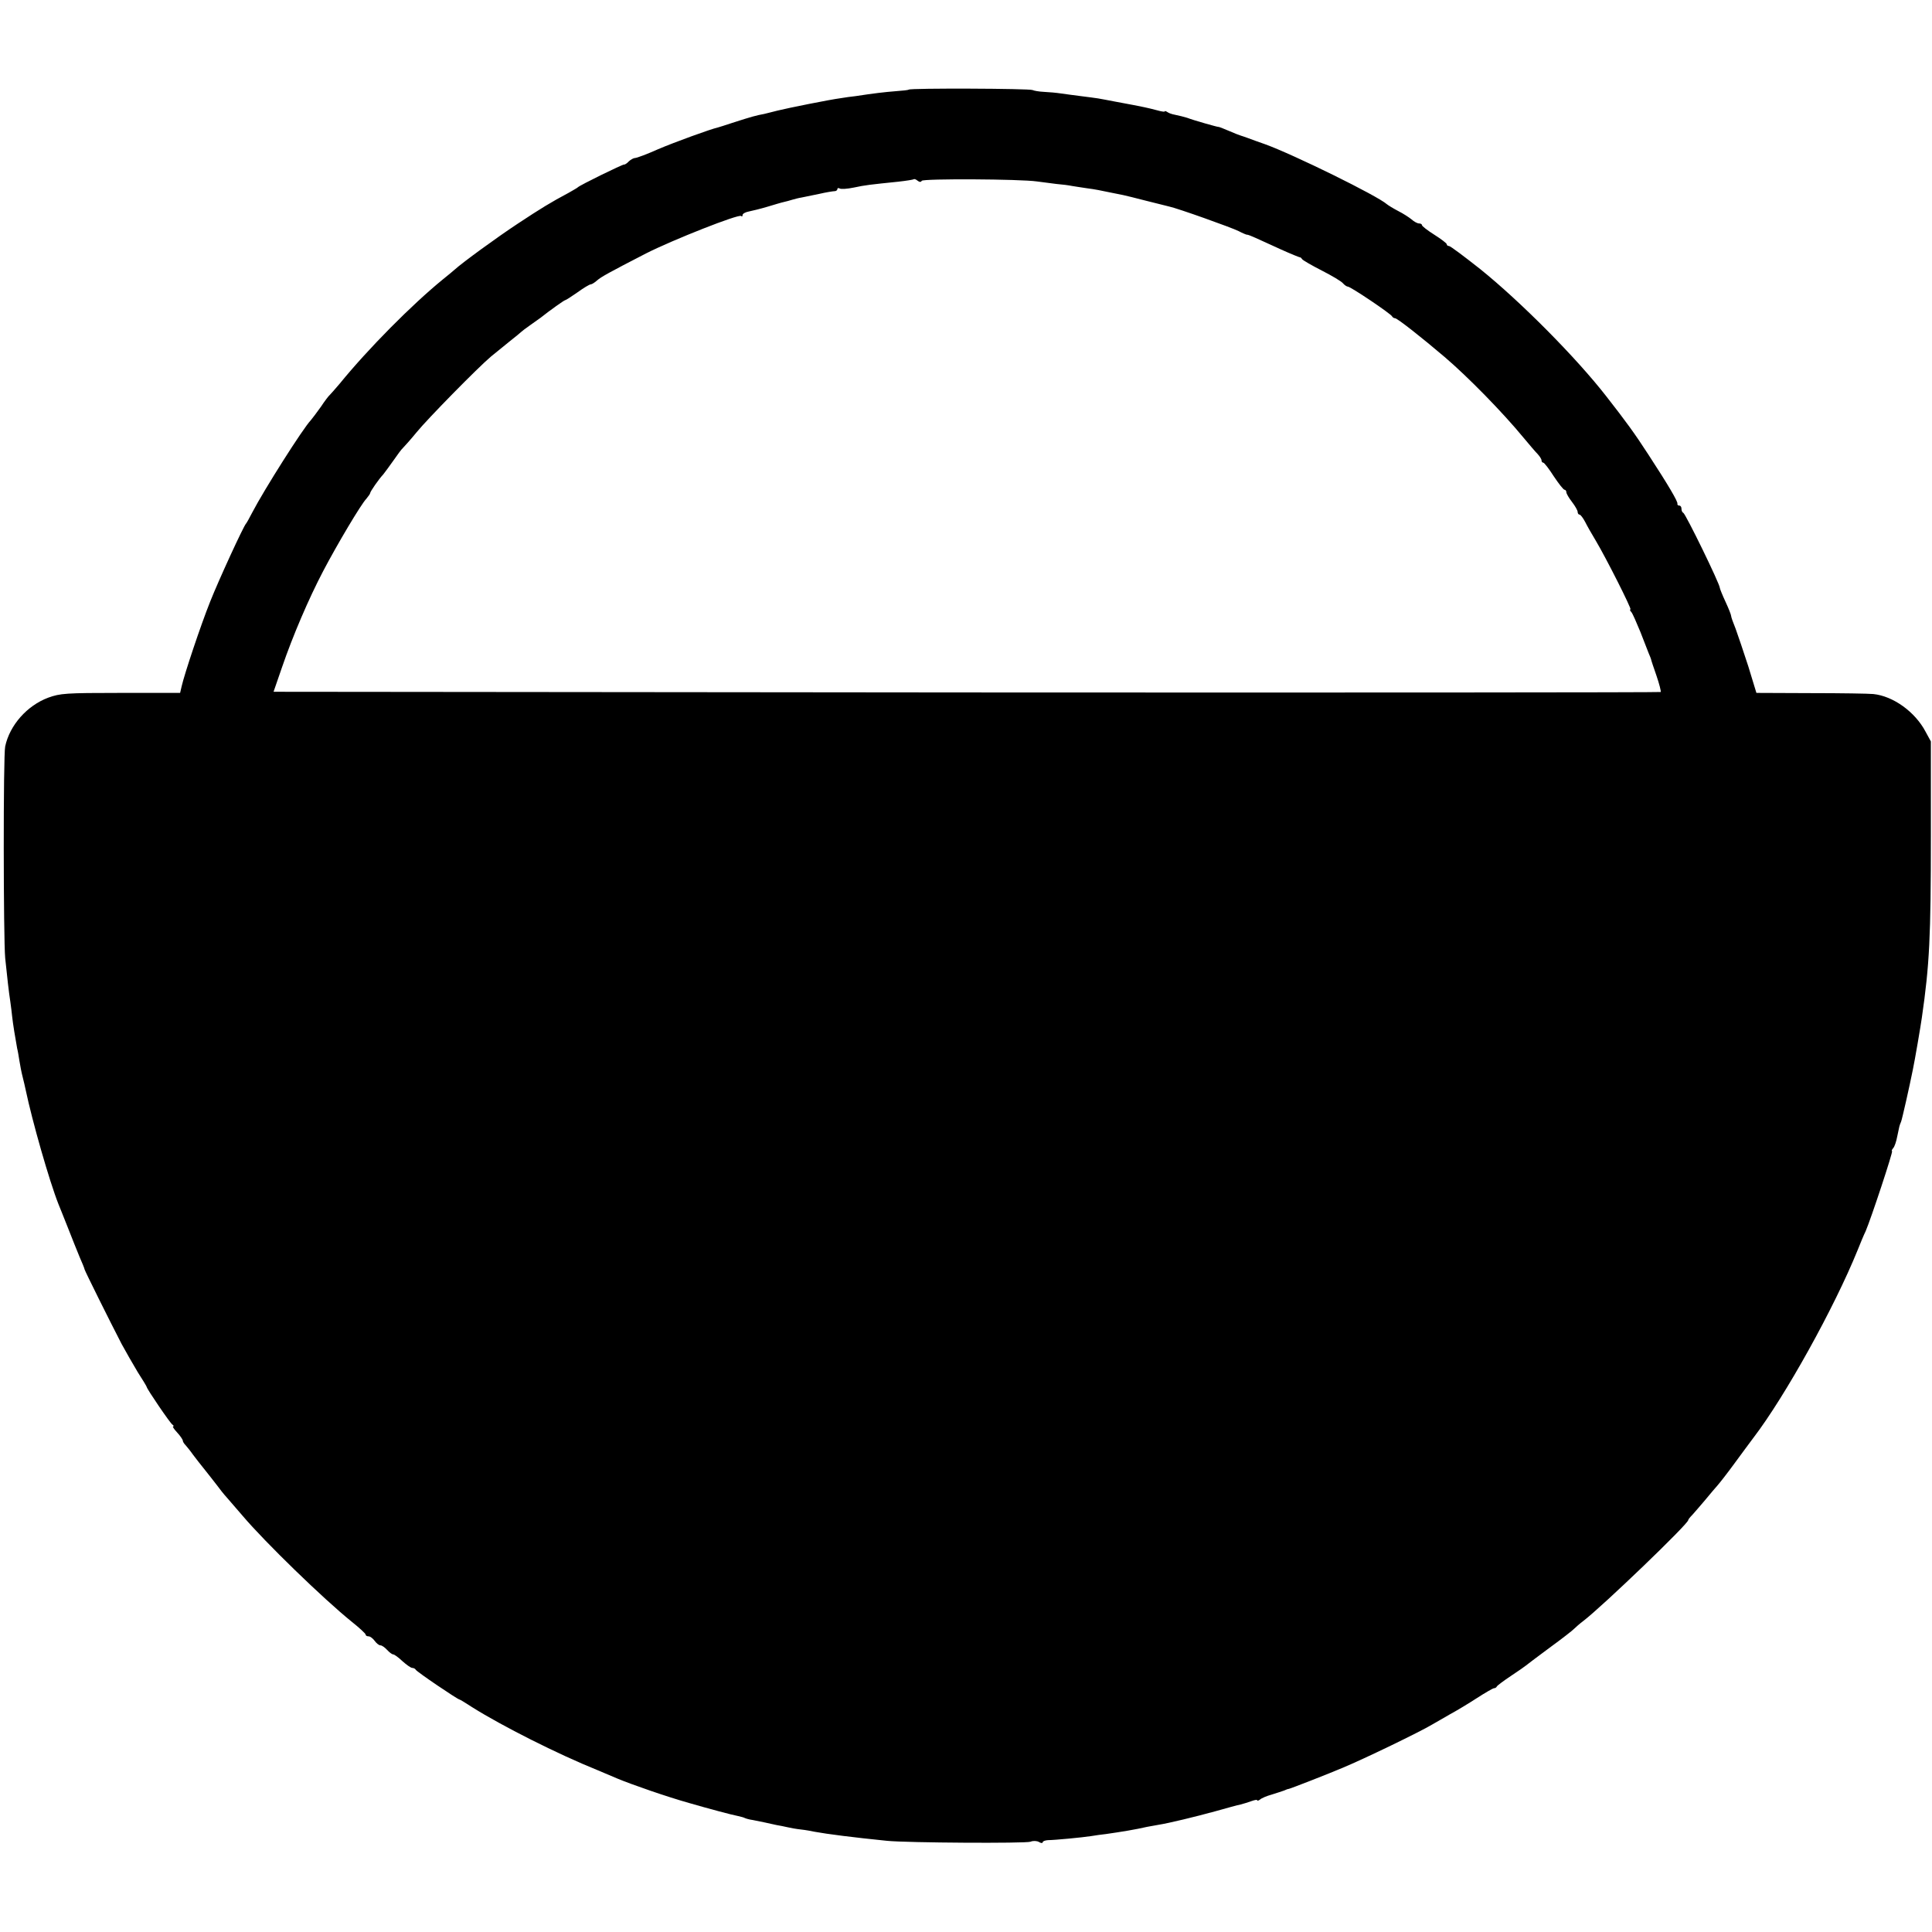
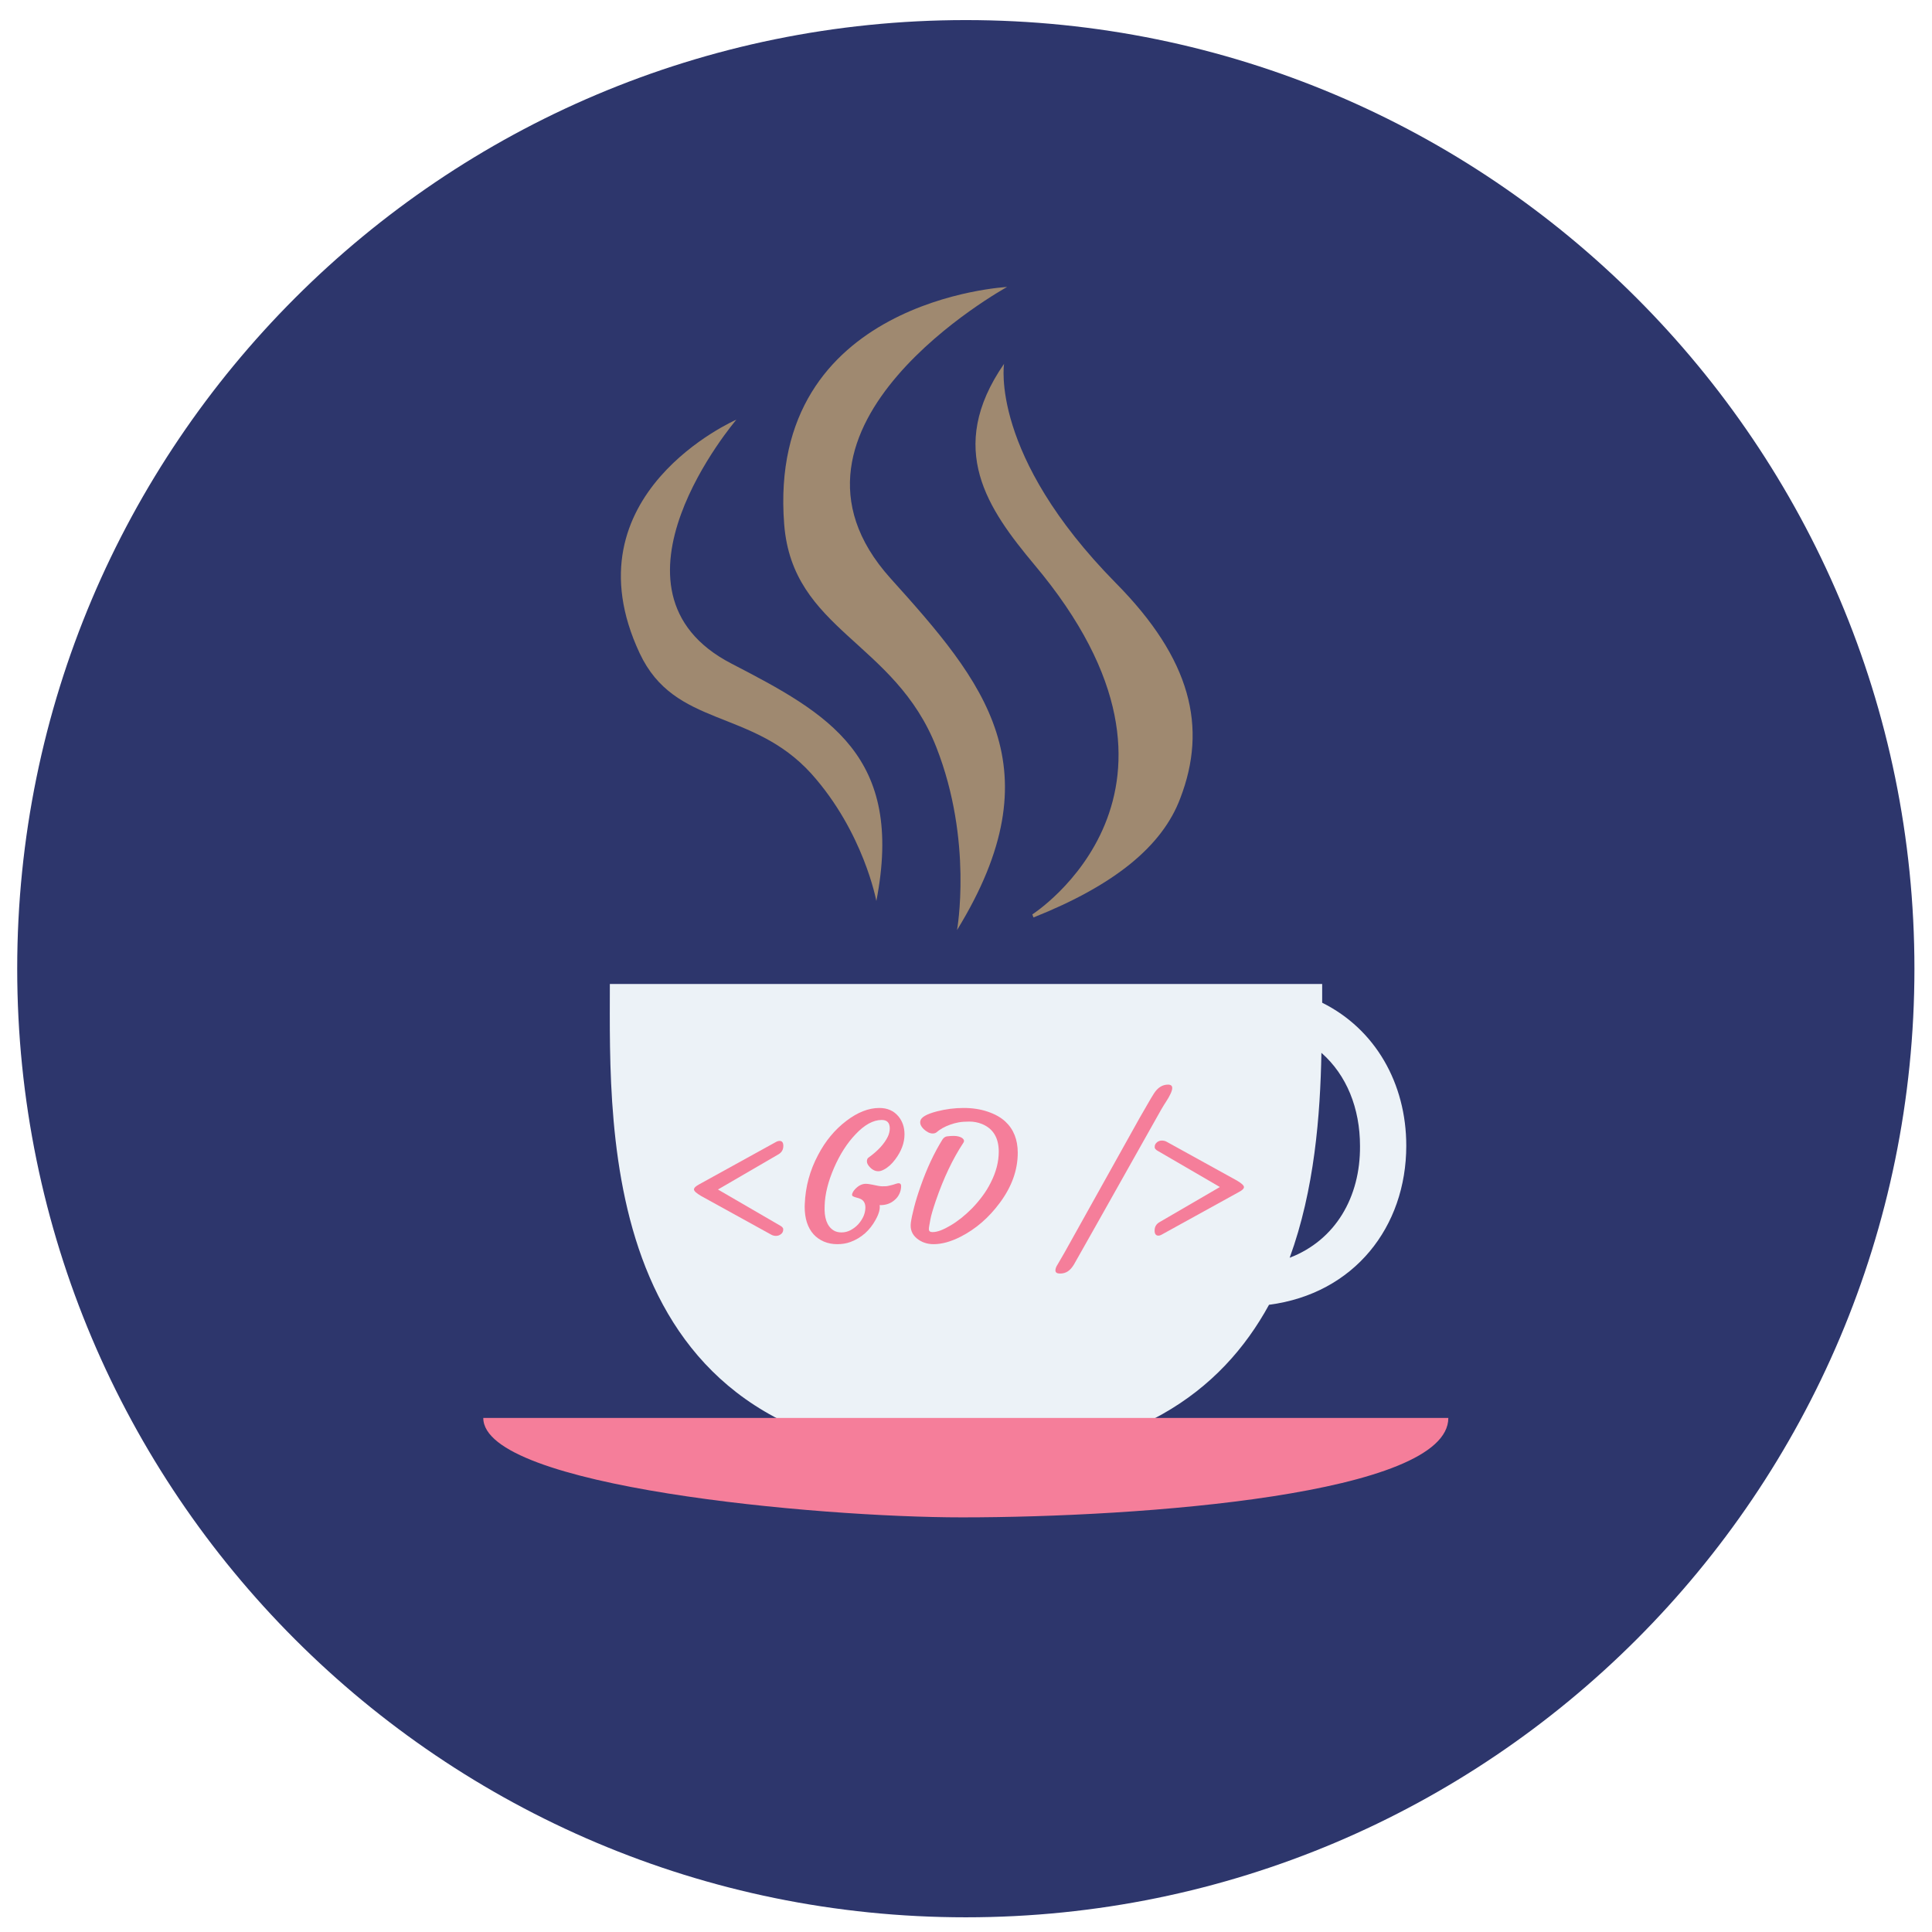
- <svg xmlns="http://www.w3.org/2000/svg" version="1.0" width="856pt" height="856pt" viewBox="0 0 856 856" preserveAspectRatio="xMidYMid meet">
-   <g transform="translate(0,856) scale(0.1,-0.1)" fill="#000000" stroke="none">
-     <path d="M4027 8163 c-2 -2 -28 -5 -58 -7 -50 -4 -94 -9 -179 -22 -19 -2 -48 -6 -65 -9 -47 -6 -236 -44 -280 -55 -22 -6 -49 -12 -60 -15 -34 -6 -58 -13 -130 -36 -38 -13 -72 -23 -75 -24 -29 -6 -194 -66 -264 -96 -49 -22 -95 -39 -102 -39 -7 0 -19 -7 -28 -15 -8 -9 -18 -15 -21 -14 -7 1 -197 -92 -205 -101 -3 -3 -21 -13 -40 -24 -79 -42 -123 -69 -226 -137 -94 -62 -246 -173 -280 -204 -6 -5 -29 -25 -52 -43 -136 -111 -329 -305 -457 -462 -21 -25 -41 -47 -44 -50 -4 -3 -22 -26 -39 -52 -18 -25 -38 -52 -45 -60 -34 -35 -207 -308 -259 -408 -13 -25 -25 -47 -28 -50 -11 -11 -121 -250 -159 -346 -42 -105 -114 -321 -126 -374 l-7 -30 -263 0 c-245 0 -268 -2 -321 -21 -94 -35 -171 -122 -191 -216 -9 -39 -8 -852 0 -938 9 -87 16 -150 23 -195 3 -19 6 -48 8 -65 3 -29 14 -97 22 -140 3 -11 7 -36 10 -55 3 -19 9 -51 14 -70 5 -19 11 -46 14 -60 29 -138 104 -401 145 -505 5 -11 23 -58 42 -105 18 -47 42 -105 52 -130 11 -25 21 -49 22 -55 3 -10 109 -224 164 -330 18 -33 50 -89 71 -124 22 -34 40 -64 40 -66 0 -8 104 -161 114 -167 6 -4 7 -8 3 -8 -4 0 4 -12 18 -27 14 -15 25 -32 25 -36 0 -5 6 -14 13 -21 6 -7 21 -25 32 -41 11 -15 34 -44 50 -64 17 -21 41 -52 55 -70 13 -18 33 -43 45 -56 11 -13 42 -49 70 -81 100 -118 359 -369 483 -469 34 -27 62 -53 62 -57 0 -5 6 -8 13 -8 7 0 19 -9 27 -20 8 -11 19 -20 26 -20 6 0 19 -9 29 -20 10 -11 22 -20 27 -20 5 0 23 -13 41 -30 18 -16 37 -30 44 -30 6 0 13 -4 15 -8 3 -8 186 -132 194 -132 2 0 27 -15 56 -34 132 -83 377 -207 558 -280 36 -15 74 -31 85 -36 62 -26 220 -81 320 -109 79 -23 191 -53 214 -57 14 -3 28 -7 31 -9 4 -2 20 -7 36 -9 16 -3 40 -8 54 -11 14 -3 36 -8 50 -11 14 -2 36 -7 50 -10 13 -3 40 -8 60 -10 19 -2 46 -7 60 -10 54 -10 171 -25 320 -40 90 -9 613 -12 636 -4 11 5 28 4 37 -1 9 -6 17 -6 17 -1 0 4 10 8 23 9 29 0 154 12 192 18 17 3 46 7 65 9 70 10 131 20 183 32 16 3 38 7 50 9 45 7 165 36 252 60 50 14 100 28 112 30 12 3 34 10 48 15 14 5 25 7 25 4 0 -4 6 -2 13 3 6 6 30 16 52 22 22 7 47 15 55 18 8 4 17 7 20 7 10 2 179 68 240 94 96 40 342 159 395 191 17 10 53 30 80 46 28 15 81 47 118 71 37 24 72 44 76 44 5 0 11 3 13 8 2 4 30 25 63 47 33 22 62 42 65 45 3 3 50 38 105 79 55 40 105 79 110 85 6 6 24 22 40 34 85 65 465 430 465 447 0 3 8 13 18 23 9 10 35 40 57 66 22 27 47 56 55 65 8 9 42 52 74 96 32 44 71 96 85 115 140 183 358 576 461 830 12 30 28 69 36 85 24 56 123 355 117 355 -3 0 -1 6 5 13 6 6 14 30 18 52 10 48 9 46 17 65 5 13 37 155 52 230 9 42 35 195 40 231 34 235 40 357 40 804 l0 420 -24 44 c-46 87 -143 157 -231 166 -19 2 -144 4 -276 4 l-242 1 -36 118 c-21 64 -46 139 -56 166 -11 27 -20 52 -20 57 0 5 -11 33 -25 63 -14 30 -25 58 -25 61 0 18 -152 329 -162 333 -5 2 -8 10 -8 18 0 8 -4 14 -10 14 -5 0 -9 3 -8 8 3 9 -40 82 -128 217 -63 97 -98 145 -187 259 -133 171 -380 420 -559 564 -71 56 -132 102 -138 102 -5 0 -10 3 -10 8 0 4 -25 23 -55 42 -30 19 -55 38 -55 43 0 4 -6 7 -13 7 -7 0 -22 8 -33 18 -11 9 -37 26 -59 37 -21 11 -44 25 -50 30 -41 37 -413 220 -540 266 -27 9 -61 22 -75 27 -14 5 -28 10 -32 11 -4 1 -28 10 -53 21 -25 11 -46 19 -48 18 -2 -1 -109 29 -137 40 -13 4 -32 9 -65 16 -5 1 -16 5 -22 9 -7 5 -13 6 -13 3 0 -2 -15 0 -32 5 -18 5 -44 11 -58 14 -14 3 -36 7 -50 10 -14 3 -50 9 -80 15 -30 6 -64 12 -75 14 -11 2 -45 6 -75 10 -30 4 -71 9 -90 12 -19 3 -53 6 -75 7 -22 1 -44 5 -50 8 -11 7 -542 9 -548 2z m57 -404 c7 10 436 8 511 -3 22 -3 60 -8 85 -11 25 -2 56 -6 70 -9 14 -2 43 -7 65 -10 38 -5 58 -9 115 -21 14 -3 34 -7 45 -9 11 -2 58 -14 105 -26 47 -12 92 -23 100 -25 35 -7 279 -94 308 -109 17 -9 34 -16 37 -16 3 1 20 -6 38 -14 17 -8 68 -31 112 -51 44 -20 82 -35 84 -35 2 1 7 -3 10 -8 3 -5 43 -28 88 -51 45 -23 87 -48 93 -56 7 -8 17 -15 22 -15 12 0 192 -121 196 -132 2 -4 8 -8 13 -8 10 0 119 -86 220 -172 102 -87 256 -244 349 -357 25 -30 53 -63 63 -73 9 -10 17 -22 17 -28 0 -5 3 -10 8 -10 4 0 25 -27 46 -60 22 -33 43 -60 48 -60 4 0 8 -5 8 -11 0 -6 11 -25 25 -43 14 -18 25 -38 25 -44 0 -7 4 -12 8 -12 5 0 16 -15 25 -32 9 -18 30 -55 47 -83 46 -77 161 -305 154 -305 -4 0 -2 -6 4 -12 6 -7 23 -47 40 -88 16 -41 33 -84 37 -95 5 -11 9 -22 10 -25 0 -3 11 -36 24 -73 13 -38 21 -70 19 -73 -3 -2 -1386 -3 -3075 -2 l-3071 3 38 110 c47 137 117 301 182 425 62 118 167 295 191 320 9 11 17 22 17 25 0 7 39 63 58 83 6 7 26 35 44 60 18 26 37 52 43 57 6 6 34 37 61 70 48 59 271 286 329 335 17 14 53 43 80 65 28 22 52 42 55 45 3 3 21 17 40 30 19 14 40 28 45 32 40 32 105 78 109 78 3 0 28 16 55 35 26 19 53 35 58 35 5 0 18 8 29 18 17 15 53 35 216 119 118 60 412 176 422 166 3 -4 6 -2 6 4 0 6 12 13 28 16 15 3 52 12 82 21 30 9 63 19 73 21 10 2 27 7 37 10 10 3 29 8 42 10 13 3 48 10 78 16 30 7 61 12 68 12 6 0 12 4 12 9 0 5 5 6 10 3 6 -4 34 -2 63 4 51 11 71 13 197 26 36 4 67 9 69 11 2 2 10 -1 17 -7 8 -6 14 -7 18 0z" />
+ <svg xmlns="http://www.w3.org/2000/svg" xmlns:xlink="http://www.w3.org/1999/xlink" width="500" height="500" version="1.2" viewBox="0 0 375 375">
+   <defs>
+     <g>
+       <symbol id="glyph0-0" overflow="visible">
+         <path style="stroke:none" d="M 4.438 0.297 C 3.645 0.297 3.02 0.098 2.562 -0.297 C 2.113 -0.703 1.891 -1.172 1.891 -1.703 C 1.891 -2.234 1.961 -2.703 2.109 -3.109 C 2.266 -3.523 2.461 -4.129 2.703 -4.922 L 7.938 -22.969 L 8.938 -26.109 C 9.406 -27.555 9.75 -28.469 9.969 -28.844 C 10.188 -29.227 10.406 -29.523 10.625 -29.734 C 11.125 -30.211 11.738 -30.453 12.469 -30.453 L 32.031 -30.453 C 33.02 -30.453 33.641 -30.086 33.891 -29.359 C 33.961 -29.141 34 -28.883 34 -28.594 C 34 -28.301 33.938 -27.977 33.812 -27.625 C 33.688 -27.27 33.508 -26.688 33.281 -25.875 L 27.875 -7.266 L 26.859 -4.047 C 26.336 -2.492 25.969 -1.551 25.75 -1.219 C 25.539 -0.883 25.316 -0.613 25.078 -0.406 C 24.535 0.062 23.895 0.297 23.156 0.297 Z M 9.172 -6.281 C 9.316 -6.164 9.477 -6.07 9.656 -6 C 9.832 -5.926 10.051 -5.891 10.312 -5.891 C 10.57 -5.891 10.941 -6.066 11.422 -6.422 C 11.91 -6.773 12.41 -7.211 12.922 -7.734 C 13.816 -8.672 14.691 -9.758 15.547 -11 C 16.234 -9.25 16.941 -7.957 17.672 -7.125 C 18.398 -6.289 19.219 -5.875 20.125 -5.875 C 21.27 -5.875 22.242 -6.316 23.047 -7.203 C 23.578 -7.785 23.844 -8.305 23.844 -8.766 C 23.844 -9.223 23.727 -9.453 23.5 -9.453 C 23.383 -9.453 23.266 -9.422 23.141 -9.359 L 22.734 -9.156 C 22.305 -8.945 21.879 -8.844 21.453 -8.844 C 21.035 -8.844 20.672 -9.008 20.359 -9.344 C 20.047 -9.676 19.766 -10.109 19.516 -10.641 C 19.273 -11.18 19.051 -11.789 18.844 -12.469 L 18.266 -14.469 C 19.461 -16.094 21.125 -17.812 23.25 -19.625 C 24.531 -20.727 25.633 -21.484 26.562 -21.891 L 27 -22.094 C 27.094 -22.125 27.176 -22.195 27.25 -22.312 C 27.32 -22.438 27.305 -22.578 27.203 -22.734 C 27.109 -22.898 26.945 -23.039 26.719 -23.156 C 26.25 -23.406 25.766 -23.531 25.266 -23.531 C 24.773 -23.531 24.332 -23.453 23.938 -23.297 C 23.539 -23.148 23.082 -22.898 22.562 -22.547 C 22.051 -22.191 21.555 -21.789 21.078 -21.344 C 19.891 -20.258 18.891 -19.07 18.078 -17.781 L 17.516 -16.859 C 17.191 -18.828 17.051 -20.203 17.094 -20.984 C 17.133 -21.766 17.156 -22.305 17.156 -22.609 C 17.156 -22.91 17.117 -23.141 17.047 -23.297 C 16.984 -23.453 16.805 -23.531 16.516 -23.531 C 16.234 -23.531 15.898 -23.453 15.516 -23.297 C 15.141 -23.148 14.785 -22.938 14.453 -22.656 C 13.723 -22 13.336 -21.223 13.297 -20.328 C 13.211 -18.492 13.66 -16.207 14.641 -13.469 C 13.441 -11.688 11.914 -10.035 10.062 -8.516 L 8.953 -7.625 C 8.766 -7.477 8.672 -7.316 8.672 -7.141 C 8.672 -6.973 8.719 -6.816 8.812 -6.672 C 8.906 -6.535 9.023 -6.406 9.172 -6.281 Z M 9.172 -6.281" />
+       </symbol>
+       <symbol id="glyph0-1" overflow="visible">
+         <path style="stroke:none" d="M 18.891 -19.875 C 19.379 -19.875 19.625 -19.551 19.625 -18.906 C 19.625 -18.188 19.316 -17.645 18.703 -17.281 L 6.938 -10.438 L 19.016 -3.422 C 19.41 -3.203 19.609 -2.969 19.609 -2.719 C 19.609 -2.477 19.566 -2.285 19.484 -2.141 C 19.41 -2.004 19.312 -1.891 19.188 -1.797 C 18.906 -1.555 18.582 -1.438 18.219 -1.438 C 17.863 -1.438 17.551 -1.516 17.281 -1.672 L 3.656 -9.188 C 2.738 -9.727 2.281 -10.148 2.281 -10.453 C 2.281 -10.754 2.625 -11.086 3.312 -11.453 L 18.297 -19.719 C 18.504 -19.82 18.703 -19.875 18.891 -19.875 Z M 18.891 -19.875" />
+       </symbol>
+       <symbol id="glyph0-2" overflow="visible">
+         <path style="stroke:none" d="M 1.734 -7.078 L 1.75 -7.578 C 1.875 -10.953 2.734 -14.133 4.328 -17.125 C 5.742 -19.844 7.578 -22.055 9.828 -23.766 C 12.016 -25.43 14.145 -26.266 16.219 -26.266 C 17.789 -26.266 19.031 -25.719 19.938 -24.625 C 20.719 -23.676 21.109 -22.516 21.109 -21.141 C 21.109 -19.504 20.508 -17.883 19.312 -16.281 C 18.613 -15.352 17.875 -14.691 17.094 -14.297 C 16.707 -14.086 16.352 -13.984 16.031 -13.984 C 15.719 -13.984 15.426 -14.051 15.156 -14.188 C 14.883 -14.32 14.648 -14.492 14.453 -14.703 C 14.023 -15.141 13.812 -15.531 13.812 -15.875 C 13.812 -16.227 13.906 -16.473 14.094 -16.609 C 15.938 -17.93 17.195 -19.297 17.875 -20.703 C 18.125 -21.242 18.25 -21.773 18.25 -22.297 C 18.25 -23.391 17.727 -23.938 16.688 -23.938 C 15.039 -23.938 13.344 -23.004 11.594 -21.141 C 9.957 -19.422 8.57 -17.258 7.438 -14.656 C 6.281 -11.988 5.672 -9.539 5.609 -7.312 C 5.492 -4.938 6.055 -3.344 7.297 -2.531 C 7.723 -2.25 8.25 -2.109 8.875 -2.109 C 9.508 -2.109 10.109 -2.258 10.672 -2.562 C 11.242 -2.875 11.738 -3.258 12.156 -3.719 C 13.039 -4.727 13.492 -5.781 13.516 -6.875 C 13.535 -7.695 13.242 -8.266 12.641 -8.578 C 12.391 -8.703 12.117 -8.797 11.828 -8.859 C 11.547 -8.93 11.312 -9.016 11.125 -9.109 C 10.938 -9.203 10.883 -9.379 10.969 -9.641 C 11.062 -9.91 11.234 -10.188 11.484 -10.469 C 12.141 -11.188 12.852 -11.547 13.625 -11.547 C 13.883 -11.547 14.273 -11.492 14.797 -11.391 C 15.766 -11.172 16.414 -11.062 16.75 -11.062 C 17.094 -11.062 17.363 -11.066 17.562 -11.078 C 17.758 -11.098 17.957 -11.133 18.156 -11.188 C 18.613 -11.281 19.047 -11.398 19.453 -11.547 C 20.117 -11.773 20.453 -11.629 20.453 -11.109 C 20.453 -10.586 20.344 -10.094 20.125 -9.625 C 19.914 -9.164 19.625 -8.773 19.25 -8.453 C 18.457 -7.723 17.469 -7.375 16.281 -7.406 C 16.406 -6.664 16.145 -5.719 15.5 -4.562 C 14.363 -2.477 12.734 -1.039 10.609 -0.25 C 9.848 0.031 9 0.172 8.062 0.172 C 7.125 0.172 6.258 0.004 5.469 -0.328 C 4.688 -0.66 4.016 -1.133 3.453 -1.75 C 2.305 -3.039 1.734 -4.816 1.734 -7.078 Z M 1.734 -7.078" />
+       </symbol>
+       <symbol id="glyph0-3" overflow="visible">
+         <path style="stroke:none" d="M 1.656 -3.984 C 1.75 -4.711 1.961 -5.723 2.297 -7.016 C 2.629 -8.305 3.055 -9.68 3.578 -11.141 C 4.754 -14.504 6.156 -17.5 7.781 -20.125 C 8.008 -20.477 8.297 -20.688 8.641 -20.75 C 9.141 -20.812 9.578 -20.844 9.953 -20.844 C 10.328 -20.844 10.664 -20.801 10.969 -20.719 C 11.27 -20.633 11.504 -20.523 11.672 -20.391 C 12.004 -20.109 12.062 -19.812 11.844 -19.5 C 9.801 -16.414 8.02 -12.664 6.5 -8.25 C 5.926 -6.551 5.582 -5.375 5.469 -4.719 C 5.352 -4.062 5.27 -3.609 5.219 -3.359 C 5.176 -3.117 5.156 -2.91 5.156 -2.734 C 5.156 -2.359 5.391 -2.172 5.859 -2.172 C 6.328 -2.172 6.852 -2.281 7.438 -2.5 C 8.031 -2.727 8.66 -3.039 9.328 -3.438 C 10.004 -3.832 10.707 -4.316 11.438 -4.891 C 12.164 -5.473 12.879 -6.117 13.578 -6.828 C 14.273 -7.547 14.93 -8.32 15.547 -9.156 C 16.172 -9.988 16.711 -10.867 17.172 -11.797 C 18.203 -13.816 18.719 -15.812 18.719 -17.781 C 18.719 -20.488 17.617 -22.285 15.422 -23.172 C 14.648 -23.473 13.848 -23.625 13.016 -23.625 C 12.191 -23.625 11.492 -23.57 10.922 -23.469 C 10.348 -23.363 9.797 -23.211 9.266 -23.016 C 8.203 -22.641 7.301 -22.129 6.562 -21.484 C 6.375 -21.367 6.145 -21.312 5.875 -21.312 C 5.602 -21.312 5.312 -21.391 5 -21.547 C 4.695 -21.711 4.422 -21.91 4.172 -22.141 C 3.609 -22.691 3.383 -23.223 3.5 -23.734 C 3.613 -24.453 4.691 -25.078 6.734 -25.609 C 8.441 -26.047 10.16 -26.266 11.891 -26.266 C 13.629 -26.266 15.191 -26.023 16.578 -25.547 C 17.973 -25.078 19.109 -24.441 19.984 -23.641 C 21.598 -22.141 22.406 -20.117 22.406 -17.578 C 22.406 -14.223 21.25 -10.988 18.938 -7.875 C 16.801 -4.977 14.266 -2.781 11.328 -1.281 C 9.422 -0.312 7.672 0.172 6.078 0.172 C 4.828 0.172 3.75 -0.191 2.844 -0.922 C 1.883 -1.703 1.488 -2.723 1.656 -3.984 Z M 1.656 -3.984" />
+       </symbol>
+       <symbol id="glyph0-4" overflow="visible">
+         <path style="stroke:none" />
+       </symbol>
+       <symbol id="glyph0-5" overflow="visible">
+         <path style="stroke:none" d="M 0.906 4.094 C 0.539 4.707 0.145 5.156 -0.281 5.438 C -0.707 5.727 -1.219 5.875 -1.812 5.875 C -2.406 5.875 -2.703 5.672 -2.703 5.266 C -2.703 4.93 -2.566 4.555 -2.297 4.141 L -0.969 1.859 L 13.594 -24.25 L 15.234 -27.094 C 15.691 -27.895 16.078 -28.539 16.391 -29.031 C 17.129 -30.207 18.051 -30.797 19.156 -30.797 C 19.695 -30.797 19.969 -30.578 19.969 -30.141 C 19.969 -29.586 19.547 -28.664 18.703 -27.375 C 18.504 -27.082 18.211 -26.609 17.828 -25.953 C 6.91 -6.535 1.27 3.477 0.906 4.094 Z M 0.906 4.094" />
+       </symbol>
+       <symbol id="glyph0-6" overflow="visible">
+         <path style="stroke:none" d="M 3.266 -1.484 C 2.766 -1.484 2.516 -1.812 2.516 -2.469 C 2.516 -3.188 2.828 -3.727 3.453 -4.094 L 15.188 -10.922 L 3.125 -17.938 C 2.727 -18.164 2.531 -18.398 2.531 -18.641 C 2.531 -18.879 2.566 -19.066 2.641 -19.203 C 2.723 -19.348 2.832 -19.477 2.969 -19.594 C 3.238 -19.82 3.551 -19.938 3.906 -19.938 C 4.27 -19.938 4.586 -19.859 4.859 -19.703 L 18.5 -12.172 C 19.406 -11.641 19.859 -11.219 19.859 -10.906 C 19.859 -10.602 19.516 -10.273 18.828 -9.922 L 3.844 -1.656 C 3.633 -1.539 3.441 -1.484 3.266 -1.484 Z M 3.266 -1.484" />
+       </symbol>
+     </g>
+     <clipPath id="clip1">
+       <path d="M 3.34 3.898 L 371.59 3.898 L 371.59 372.148 L 3.34 372.148 Z M 3.34 3.898" />
+     </clipPath>
+     <filter id="alpha" width="100%" height="100%" x="0%" y="0%" filterUnits="objectBoundingBox">
+       <feColorMatrix in="SourceGraphic" type="matrix" values="0 0 0 0 1 0 0 0 0 1 0 0 0 0 1 0 0 0 1 0" />
+     </filter>
+     <mask id="mask0">
+       <g filter="url(#alpha)">
+         <rect width="375" height="375" x="0" y="0" style="fill:#000;fill-opacity:.8;stroke:none" />
+       </g>
+     </mask>
+     <clipPath id="clip3">
+       <path d="M 1 1 L 44 1 L 44 109.559 L 1 109.559 Z M 1 1" />
+     </clipPath>
+     <clipPath id="clip2">
+       <rect width="45" height="110" x="0" y="0" />
+     </clipPath>
+     <g id="surface5" clip-path="url(#clip2)">
+       <g clip-path="url(#clip3)" clip-rule="nonzero">
+         <path style="stroke:none;fill-rule:nonzero;fill:#bb9e70;fill-opacity:1" d="M 28.555 44.141 C 4.066 19.277 6.887 1.617 6.887 1.617 C -4.543 18.164 3.844 29.891 12.746 40.578 C 49.781 84.586 12.375 108.484 12.375 108.484 L 12.598 109.078 C 28.258 102.844 37.609 95.273 41.098 85.922 C 46.367 72.195 43.25 58.984 28.555 44.141" />
+       </g>
+     </g>
+     <mask id="mask1">
+       <g filter="url(#alpha)">
+         <rect width="375" height="375" x="0" y="0" style="fill:#000;fill-opacity:.8;stroke:none" />
+       </g>
+     </mask>
+     <clipPath id="clip5">
+       <path d="M 1 1 L 44.84 1 L 44.84 126.719 L 1 126.719 Z M 1 1" />
+     </clipPath>
+     <clipPath id="clip4">
+       <rect width="45" height="127" x="0" y="0" />
+     </clipPath>
+     <g id="surface8" clip-path="url(#clip4)">
+       <g clip-path="url(#clip5)" clip-rule="nonzero">
+         <path style="stroke:none;fill-rule:nonzero;fill:#bb9e70;fill-opacity:1" d="M 34.758 126.527 C 54.125 94.984 40.027 78.438 21.844 58.25 C -4.727 28.715 44.48 1.699 44.48 1.699 C 44.48 1.699 -2.203 4.074 1.211 47.785 C 2.844 68.418 22.66 70.422 30.75 91.055 C 37.875 109.234 34.758 126.527 34.758 126.527" />
+       </g>
+     </g>
+     <mask id="mask2">
+       <g filter="url(#alpha)">
+         <rect width="375" height="375" x="0" y="0" style="fill:#000;fill-opacity:.8;stroke:none" />
+       </g>
+     </mask>
+     <clipPath id="clip7">
+       <path d="M 1 0.121 L 53 0.121 L 53 94 L 1 94 Z M 1 0.121" />
+     </clipPath>
+     <clipPath id="clip6">
+       <rect width="54" height="95" x="0" y="0" />
+     </clipPath>
+     <g id="surface11" clip-path="url(#clip6)">
+       <g clip-path="url(#clip7)" clip-rule="nonzero">
+         <path style="stroke:none;fill-rule:nonzero;fill:#bb9e70;fill-opacity:1" d="M 51.098 93.887 C 56.59 65.684 41.746 57.523 22.969 47.801 C -4.414 33.625 23.934 0.453 23.934 0.453 C 23.934 0.453 -9.312 14.922 5.16 45.797 C 11.988 60.344 26.902 56.41 38.48 69.172 C 48.648 80.527 51.098 93.887 51.098 93.887" />
+       </g>
+     </g>
+   </defs>
+   <g id="surface1">
+     <g clip-path="url(#clip1)" clip-rule="nonzero">
+       <path style="stroke:none;fill-rule:nonzero;fill:#2d366c;fill-opacity:1" d="M 3.34 188.023 C 3.34 86.348 85.789 3.898 187.465 3.898 C 289.137 3.898 371.59 86.348 371.59 188.023 C 371.59 289.695 289.137 372.148 187.465 372.148 C 85.789 372.148 3.34 289.695 3.34 188.023 Z M 3.34 188.023" />
+     </g>
+     <use mask="url(#mask0)" transform="matrix(1,0,0,1,188,69)" xlink:href="#surface5" />
+     <use mask="url(#mask1)" transform="matrix(1,0,0,1,151,54)" xlink:href="#surface8" />
+     <use mask="url(#mask2)" transform="matrix(1,0,0,1,119,81)" xlink:href="#surface11" />
+     <path style="stroke:none;fill-rule:nonzero;fill:#ecf2f7;fill-opacity:1" d="M 272.957 222.383 C 272.957 210.285 266.945 199.75 256.633 194.629 L 256.633 190.992 L 118.371 190.992 C 118.371 219.934 115.922 283.09 187.465 283.09 C 219.895 283.09 237.113 270.102 246.316 253.258 C 262.863 251.105 272.957 238.117 272.957 222.383 M 250.324 244.129 C 255.148 230.918 256.262 216.445 256.484 204.352 C 261.379 208.652 263.977 215.109 263.977 222.457 C 264.051 232.328 259.227 240.715 250.324 244.129" />
+     <path style="stroke:none;fill-rule:nonzero;fill:#f57e9a;fill-opacity:1" d="M 281.121 275.223 C 281.121 290.066 221.676 294.52 186.723 294.52 C 158.445 294.52 93.805 288.582 93.805 275.223 Z M 281.121 275.223" />
+     <g style="fill:#f57e9a;fill-opacity:1">
+       <use x="132.418" y="241.321" xlink:href="#glyph0-1" />
+     </g>
+     <g style="fill:#f57e9a;fill-opacity:1">
+       <use x="154.454" y="241.321" xlink:href="#glyph0-2" />
+     </g>
+     <g style="fill:#f57e9a;fill-opacity:1">
+       <use x="175.139" y="241.321" xlink:href="#glyph0-3" />
+     </g>
+     <g style="fill:#f57e9a;fill-opacity:1">
+       <use x="196.939" y="241.321" xlink:href="#glyph0-4" />
+     </g>
+     <g style="fill:#f57e9a;fill-opacity:1">
+       <use x="207.56" y="241.321" xlink:href="#glyph0-5" />
+     </g>
+     <g style="fill:#f57e9a;fill-opacity:1">
+       <use x="221.592" y="241.321" xlink:href="#glyph0-6" />
+     </g>
  </g>
</svg>
